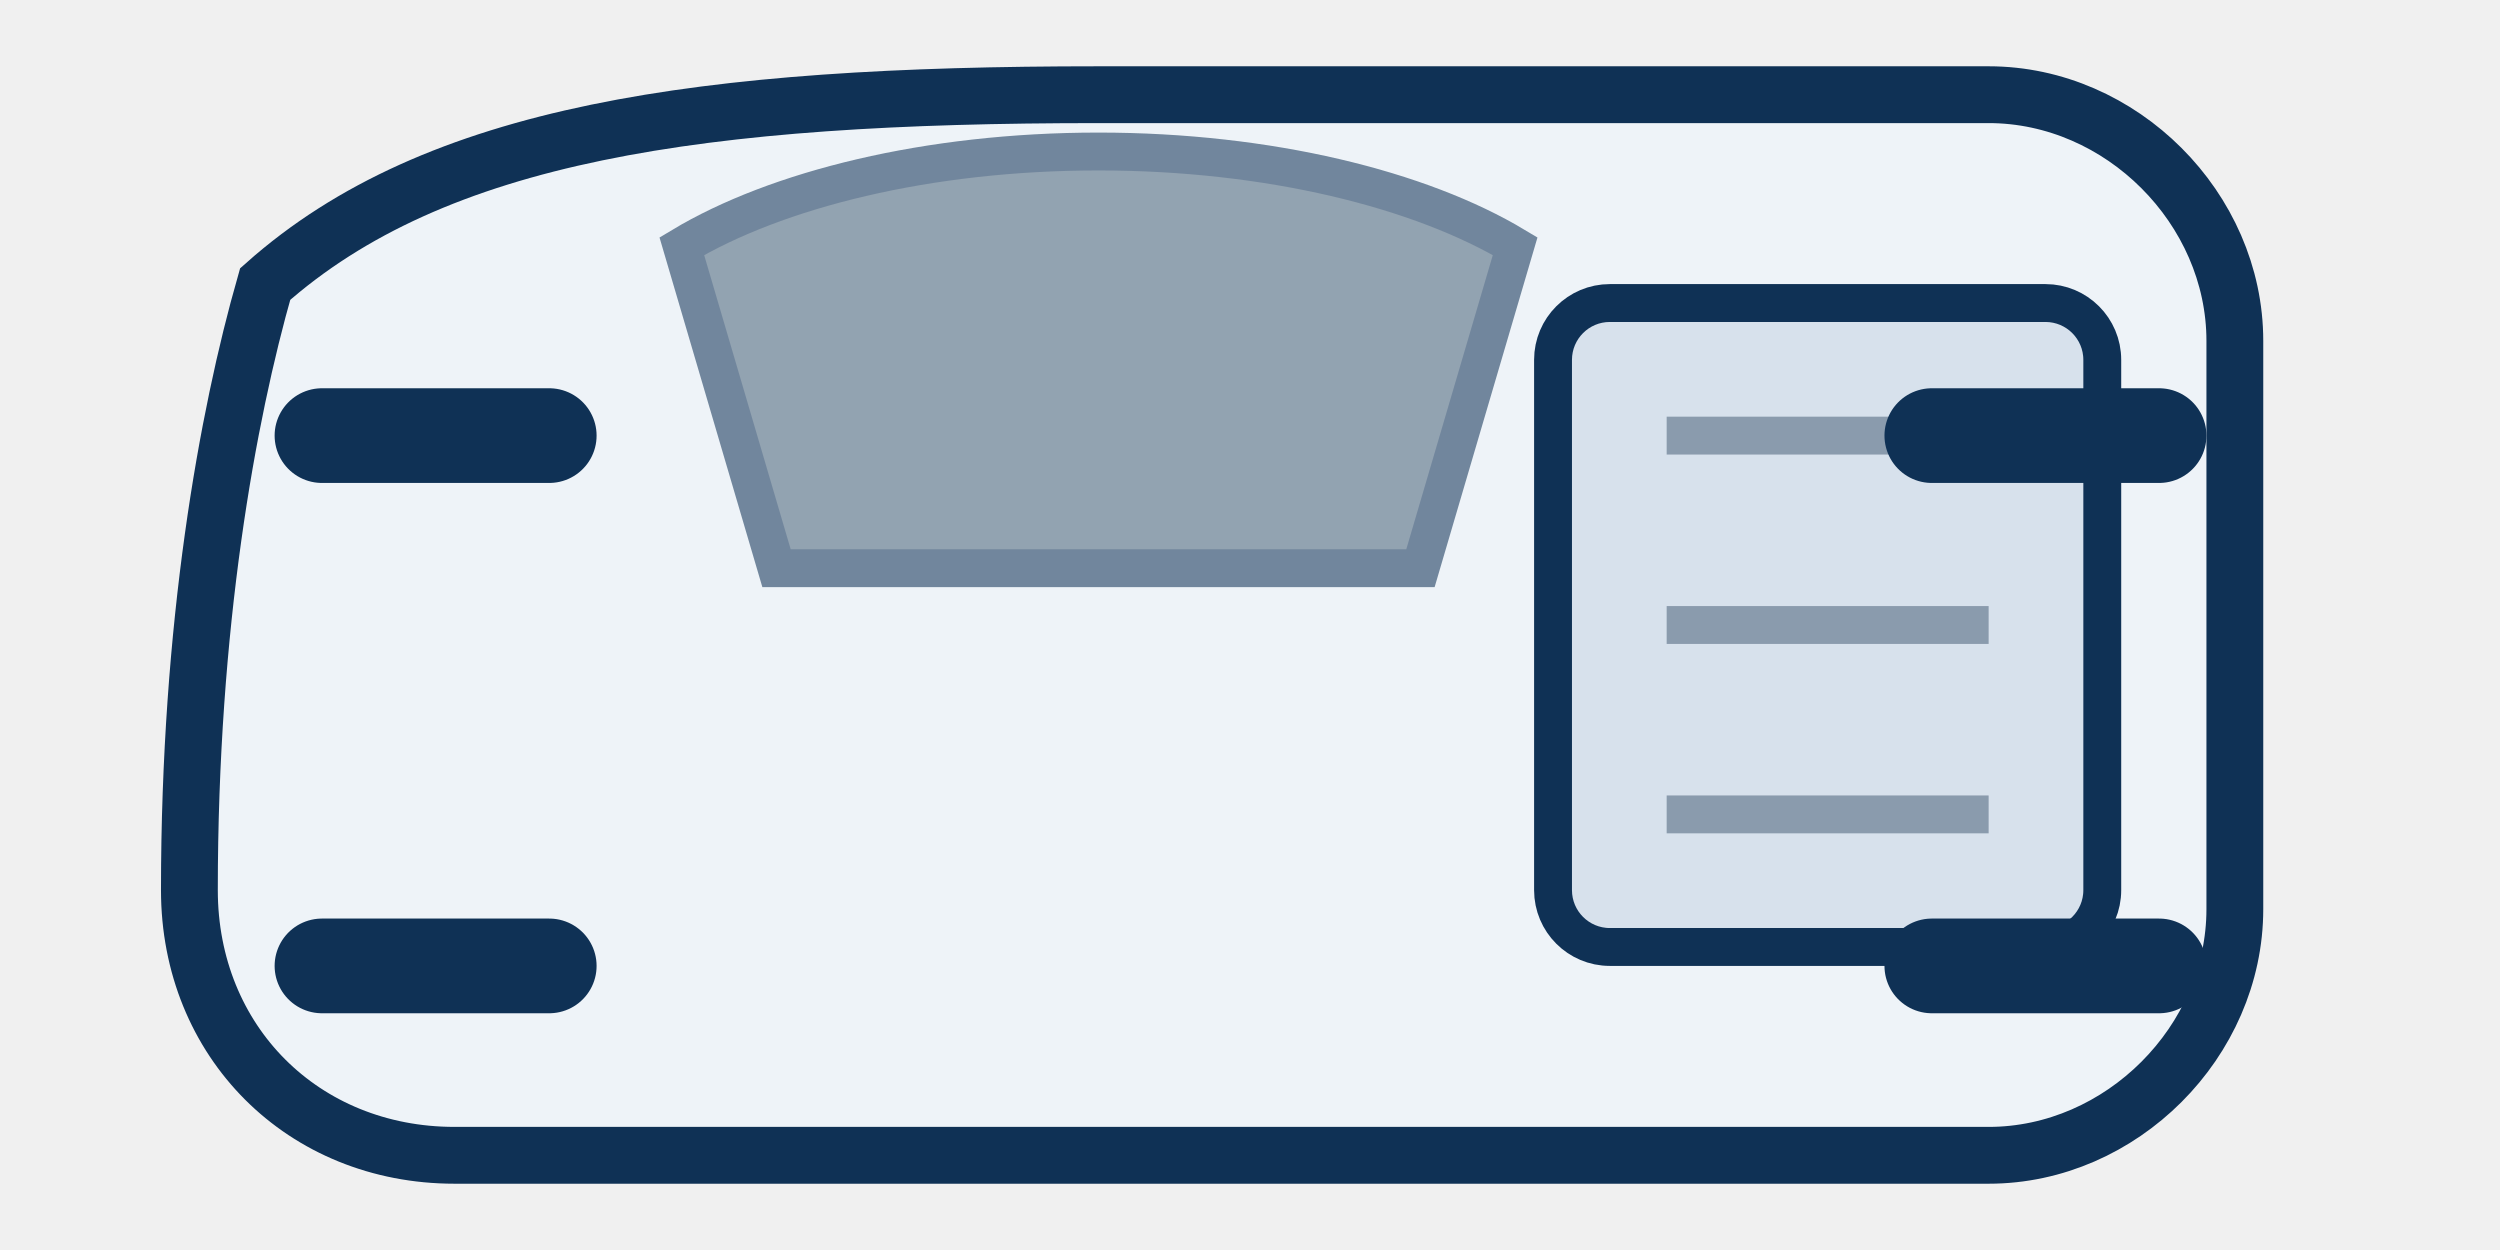
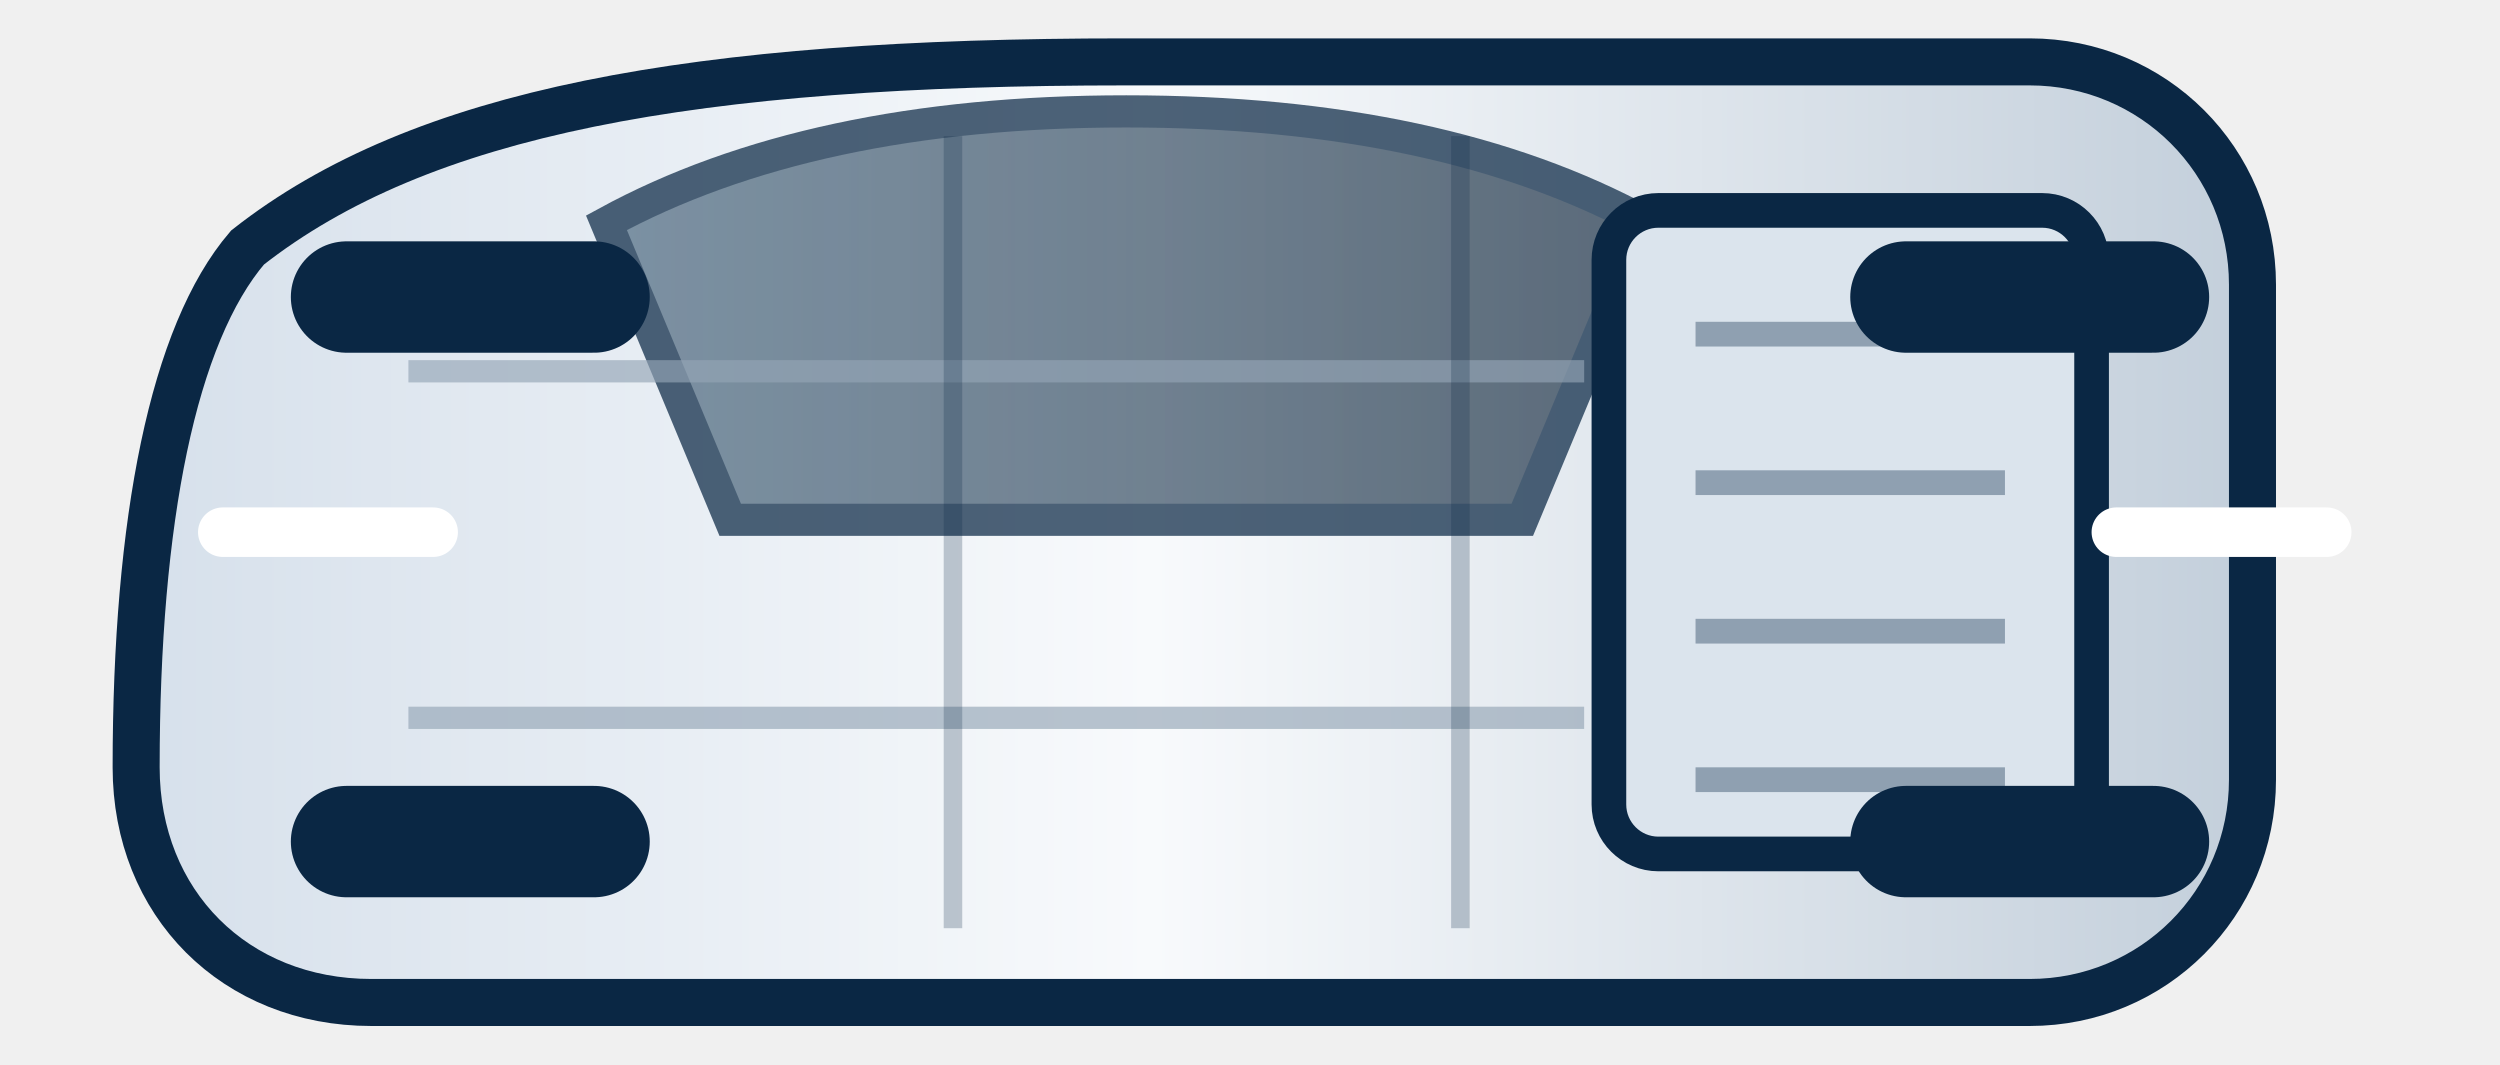
- <svg xmlns="http://www.w3.org/2000/svg" viewBox="0 0 132 66" role="img" aria-label="Top-down pickup">
-   <path d="M14 15C23 7 37 5 58 5h47c7 0 13 6 13 13v30c0 7-6 13-13 13H24c-8 0-14-6-14-14 0-14 2-25 4-32Z" fill="#eef3f8" stroke="#0f3155" stroke-width="3" />
-   <path d="M36 13c5-3 13-5 22-5s17 2 22 5l-5 17H41l-5-17Z" fill="#4a6379" opacity=".56" stroke="#0f3155" stroke-width="2" />
-   <rect x="82" y="16" width="29" height="34" rx="3" fill="#d7e1ec" stroke="#0f3155" stroke-width="2" />
-   <path d="M88 23h17M88 33h17M88 43h17" stroke="#8a9bad" stroke-width="2" />
-   <path d="M17 23h12M102 23h12M17 51h12M102 51h12" stroke="#0f3155" stroke-width="5" stroke-linecap="round" />
+ <svg xmlns="http://www.w3.org/2000/svg" viewBox="0 0 202 86" role="img" aria-label="Professional top-down pickup truck">
+   <defs>
+     <linearGradient id="pickupBody" x1="0" x2="1">
+       <stop offset="0" stop-color="#d6e0eb" />
+       <stop offset=".48" stop-color="#f8fafc" />
+       <stop offset="1" stop-color="#c3cfdb" />
+     </linearGradient>
+     <linearGradient id="pickupGlass" x1="0" x2="1">
+       <stop offset="0" stop-color="#536e84" />
+       <stop offset="1" stop-color="#26394c" />
+     </linearGradient>
+   </defs>
+   <path d="M20 20C34 9 56 5 91 5h73c10 0 18 8 18 18v40c0 10-8 18-18 18H30c-11 0-19-8-19-19 0-20 3-35 9-42Z" fill="url(#pickupBody)" stroke="#0a2744" stroke-width="3.8" />
+   <path d="M49 18c11-6 25-9 42-9s31 3 42 9l-10 24H59L49 18Z" fill="url(#pickupGlass)" opacity=".72" stroke="#0a2744" stroke-width="2.6" />
+   <rect x="130" y="17" width="39" height="52" rx="4" fill="#dbe4ed" stroke="#0a2744" stroke-width="2.8" />
+   <path d="M137 27h25M137 39h25M137 51h25M137 63h25" stroke="#8fa0b1" stroke-width="2" />
+   <path d="M33 30h95M33 58h95" stroke="#94a5b5" stroke-width="1.8" opacity=".65" />
+   <path d="M28 24h20M154 24h20M28 68h20M154 68h20" stroke="#0a2744" stroke-width="9" stroke-linecap="round" />
+   <path d="M18 43h17M171 43h17" stroke="#fff" stroke-width="4" stroke-linecap="round" />
+   <path d="M77 11v64M118 11v64" stroke="#0a2744" stroke-width="1.5" opacity=".24" />
</svg>
